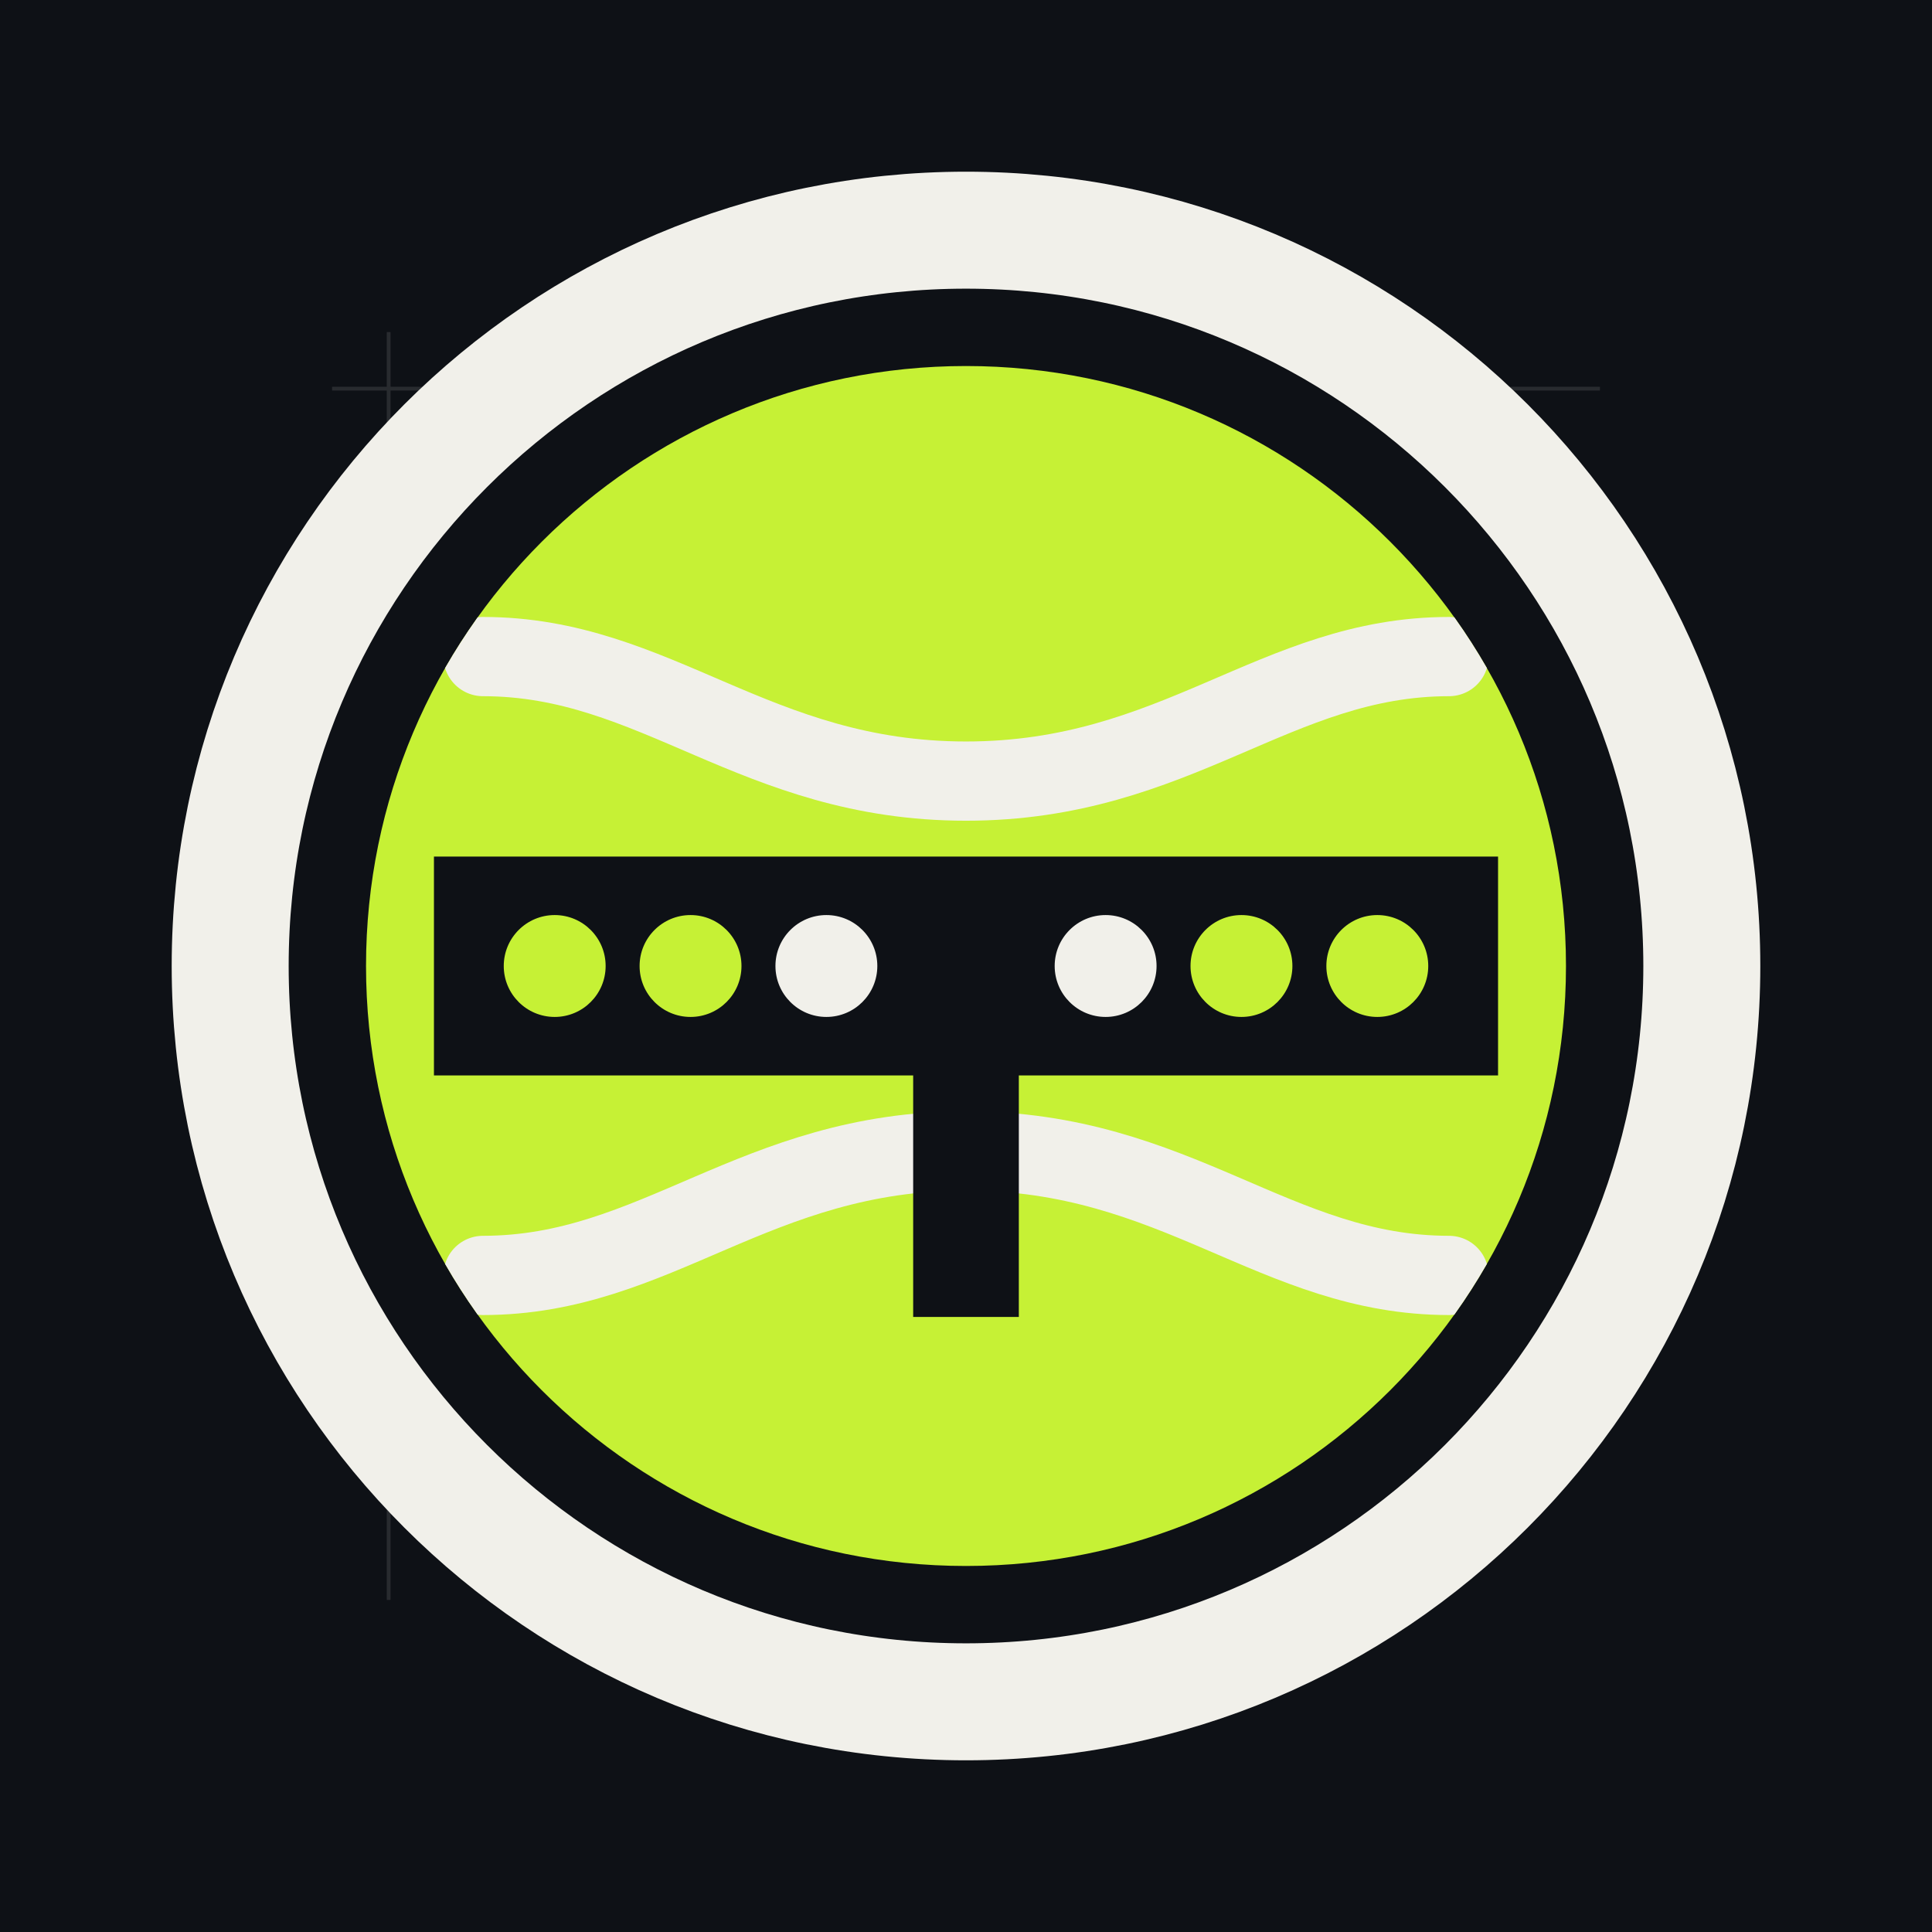
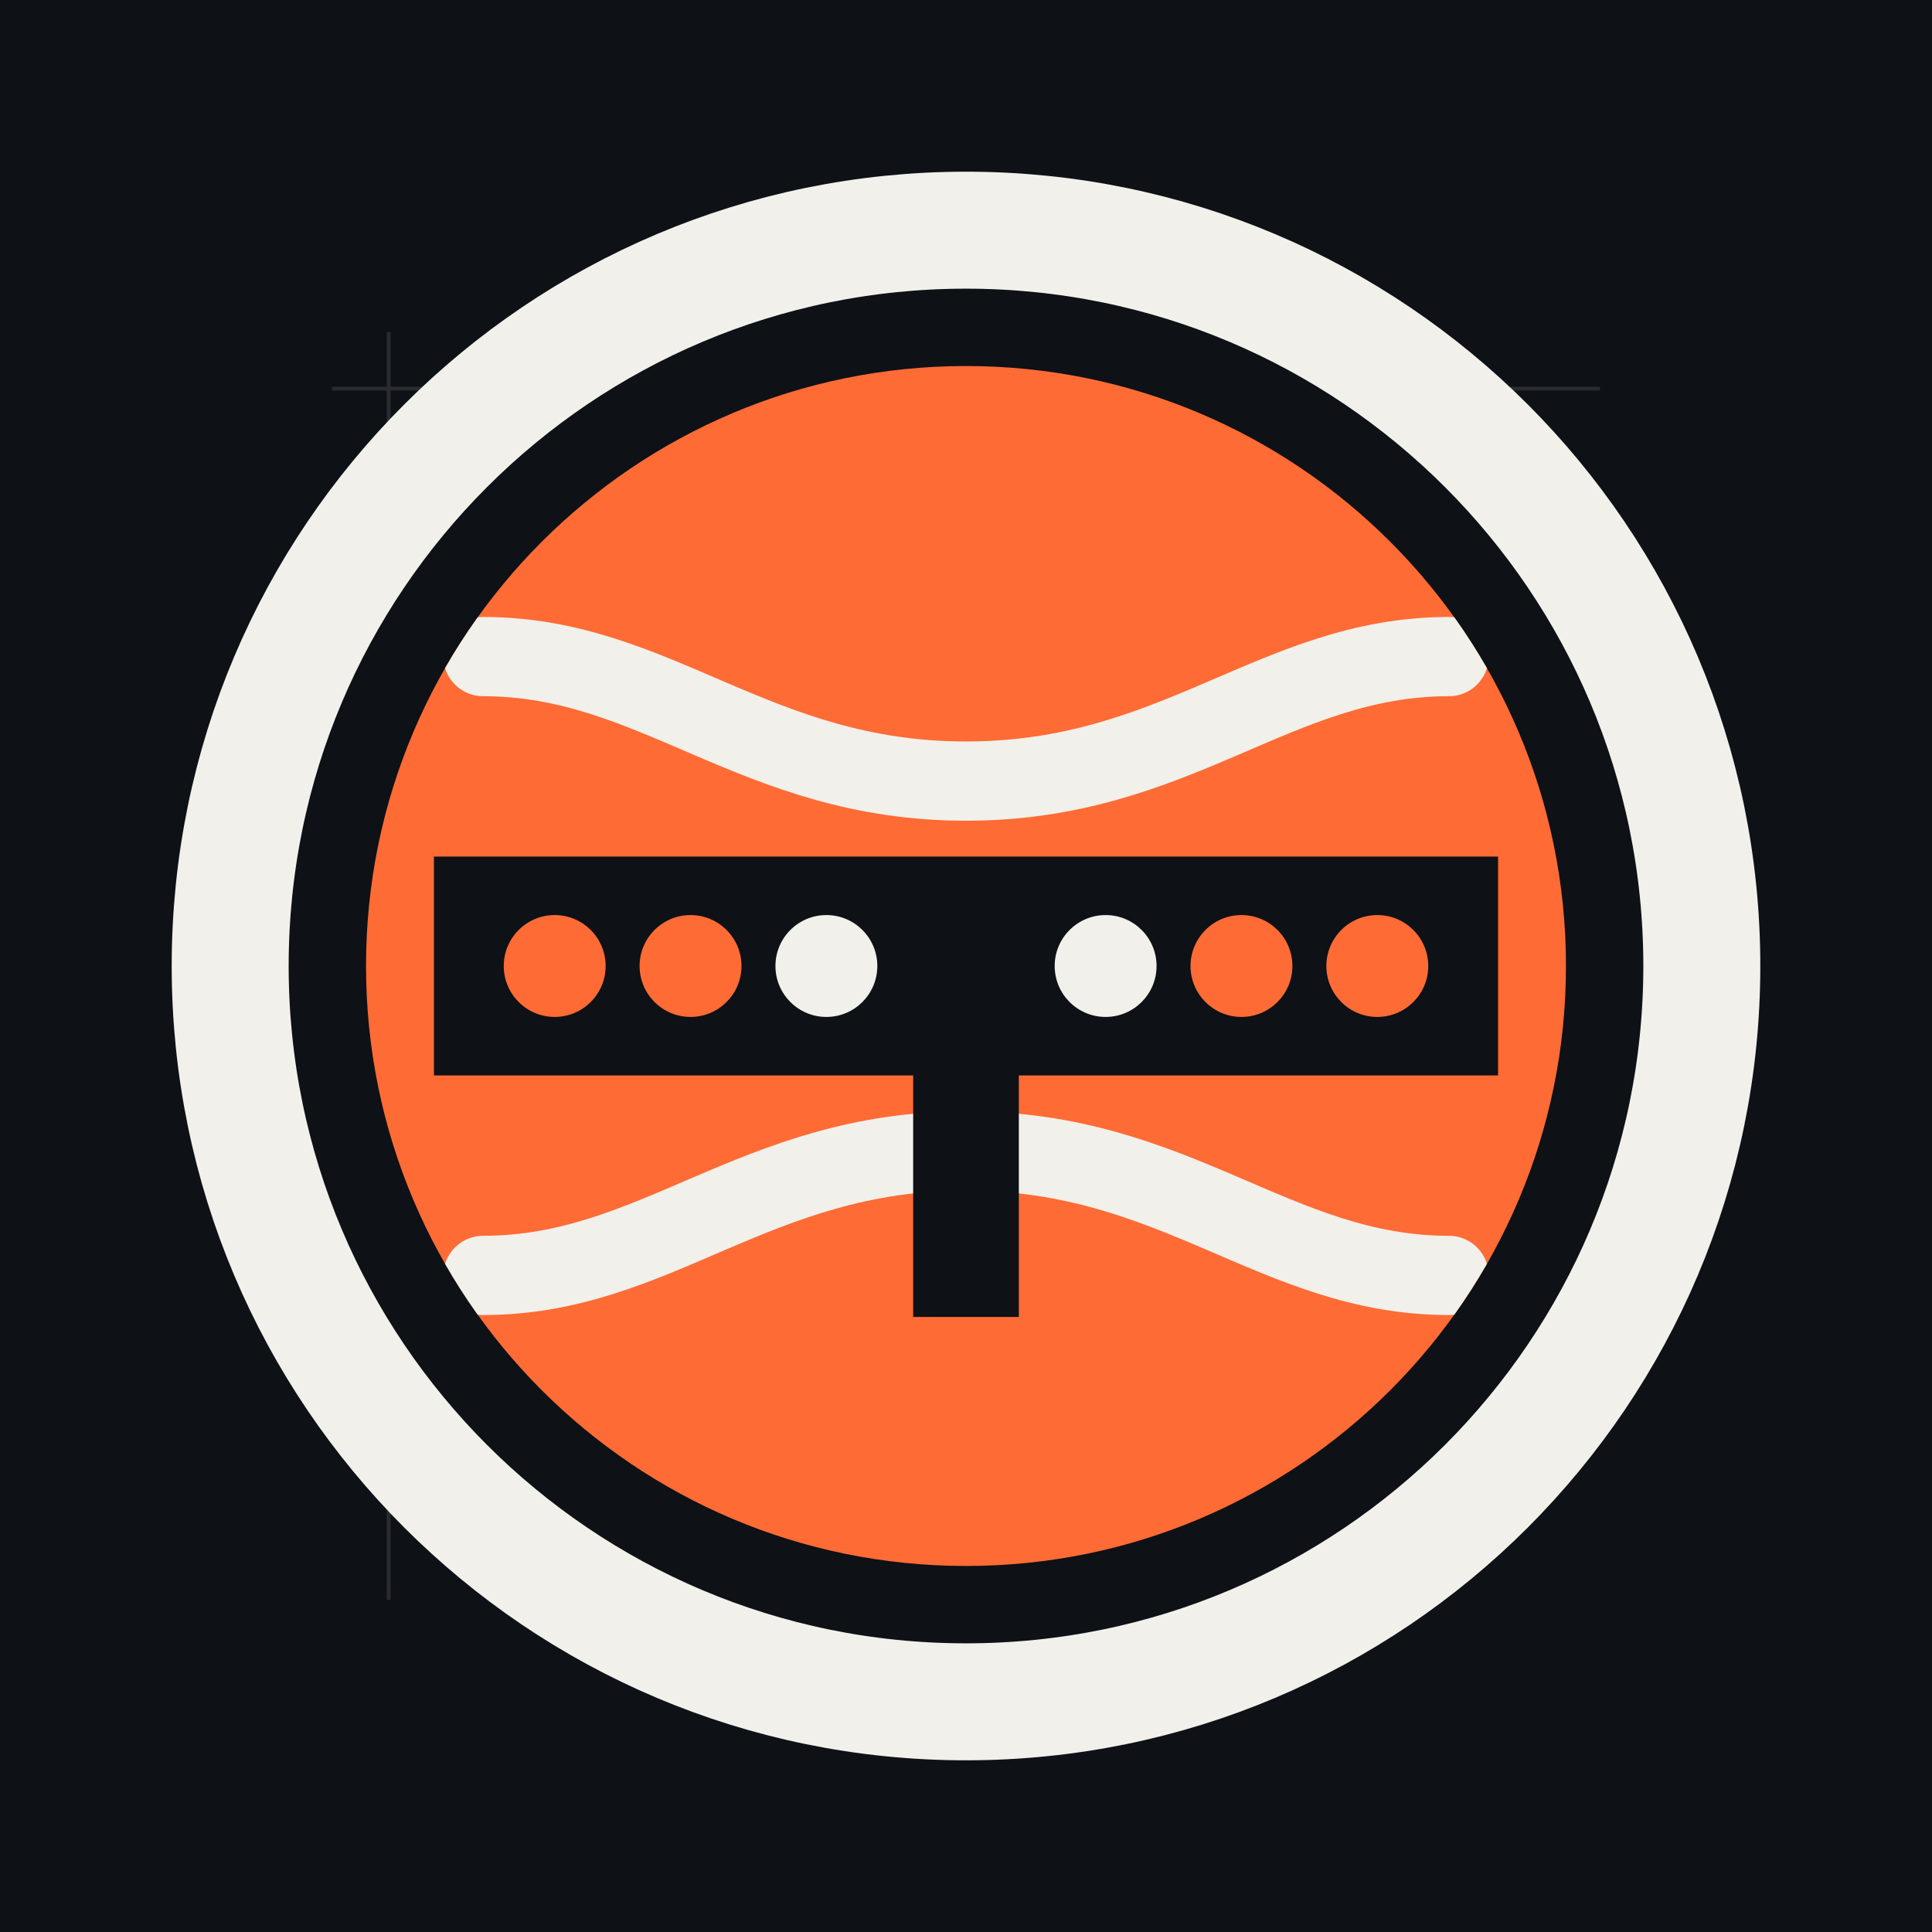
<svg xmlns="http://www.w3.org/2000/svg" viewBox="0 0 1024 1024" role="img" aria-label="Holy Padel logo mark">
  <defs>
    <clipPath id="ballClip">
      <circle cx="512" cy="512" r="318" />
    </clipPath>
  </defs>
  <rect width="1024" height="1024" fill="#0E1116" />
  <g opacity="0.12" stroke="#F1F0EA" stroke-width="2">
    <path d="M206 176v672M342 176v672M478 176v672M614 176v672M750 176v672M176 206h672M176 342h672M176 478h672M176 614h672M176 750h672" />
  </g>
  <circle cx="512" cy="512" r="390" fill="#0E1116" stroke="#F1F0EA" stroke-width="62" />
-   <circle cx="512" cy="512" r="318" fill="#C6F135" />
+   <circle cx="512" cy="512" r="318" fill="#FF6B35" />
  <g clip-path="url(#ballClip)">
    <path d="M256 348c92 0 144 66 256 66s164-66 256-66" fill="none" stroke="#F1F0EA" stroke-linecap="round" stroke-width="42" />
    <path d="M256 676c92 0 144-66 256-66s164 66 256 66" fill="none" stroke="#F1F0EA" stroke-linecap="round" stroke-width="42" />
    <path d="M230 454h254v116H230zM540 454h254v116H540zM484 454h56v244h-56z" fill="#0E1116" />
-     <circle cx="294" cy="512" r="27" fill="#C6F135" />
-     <circle cx="366" cy="512" r="27" fill="#C6F135" />
+     <circle cx="294" cy="512" r="27" fill="#FF6B35" />
+     <circle cx="366" cy="512" r="27" fill="#FF6B35" />
    <circle cx="438" cy="512" r="27" fill="#F1F0EA" />
    <circle cx="586" cy="512" r="27" fill="#F1F0EA" />
-     <circle cx="658" cy="512" r="27" fill="#C6F135" />
-     <circle cx="730" cy="512" r="27" fill="#C6F135" />
+     <circle cx="658" cy="512" r="27" fill="#FF6B35" />
+     <circle cx="730" cy="512" r="27" fill="#FF6B35" />
  </g>
</svg>
